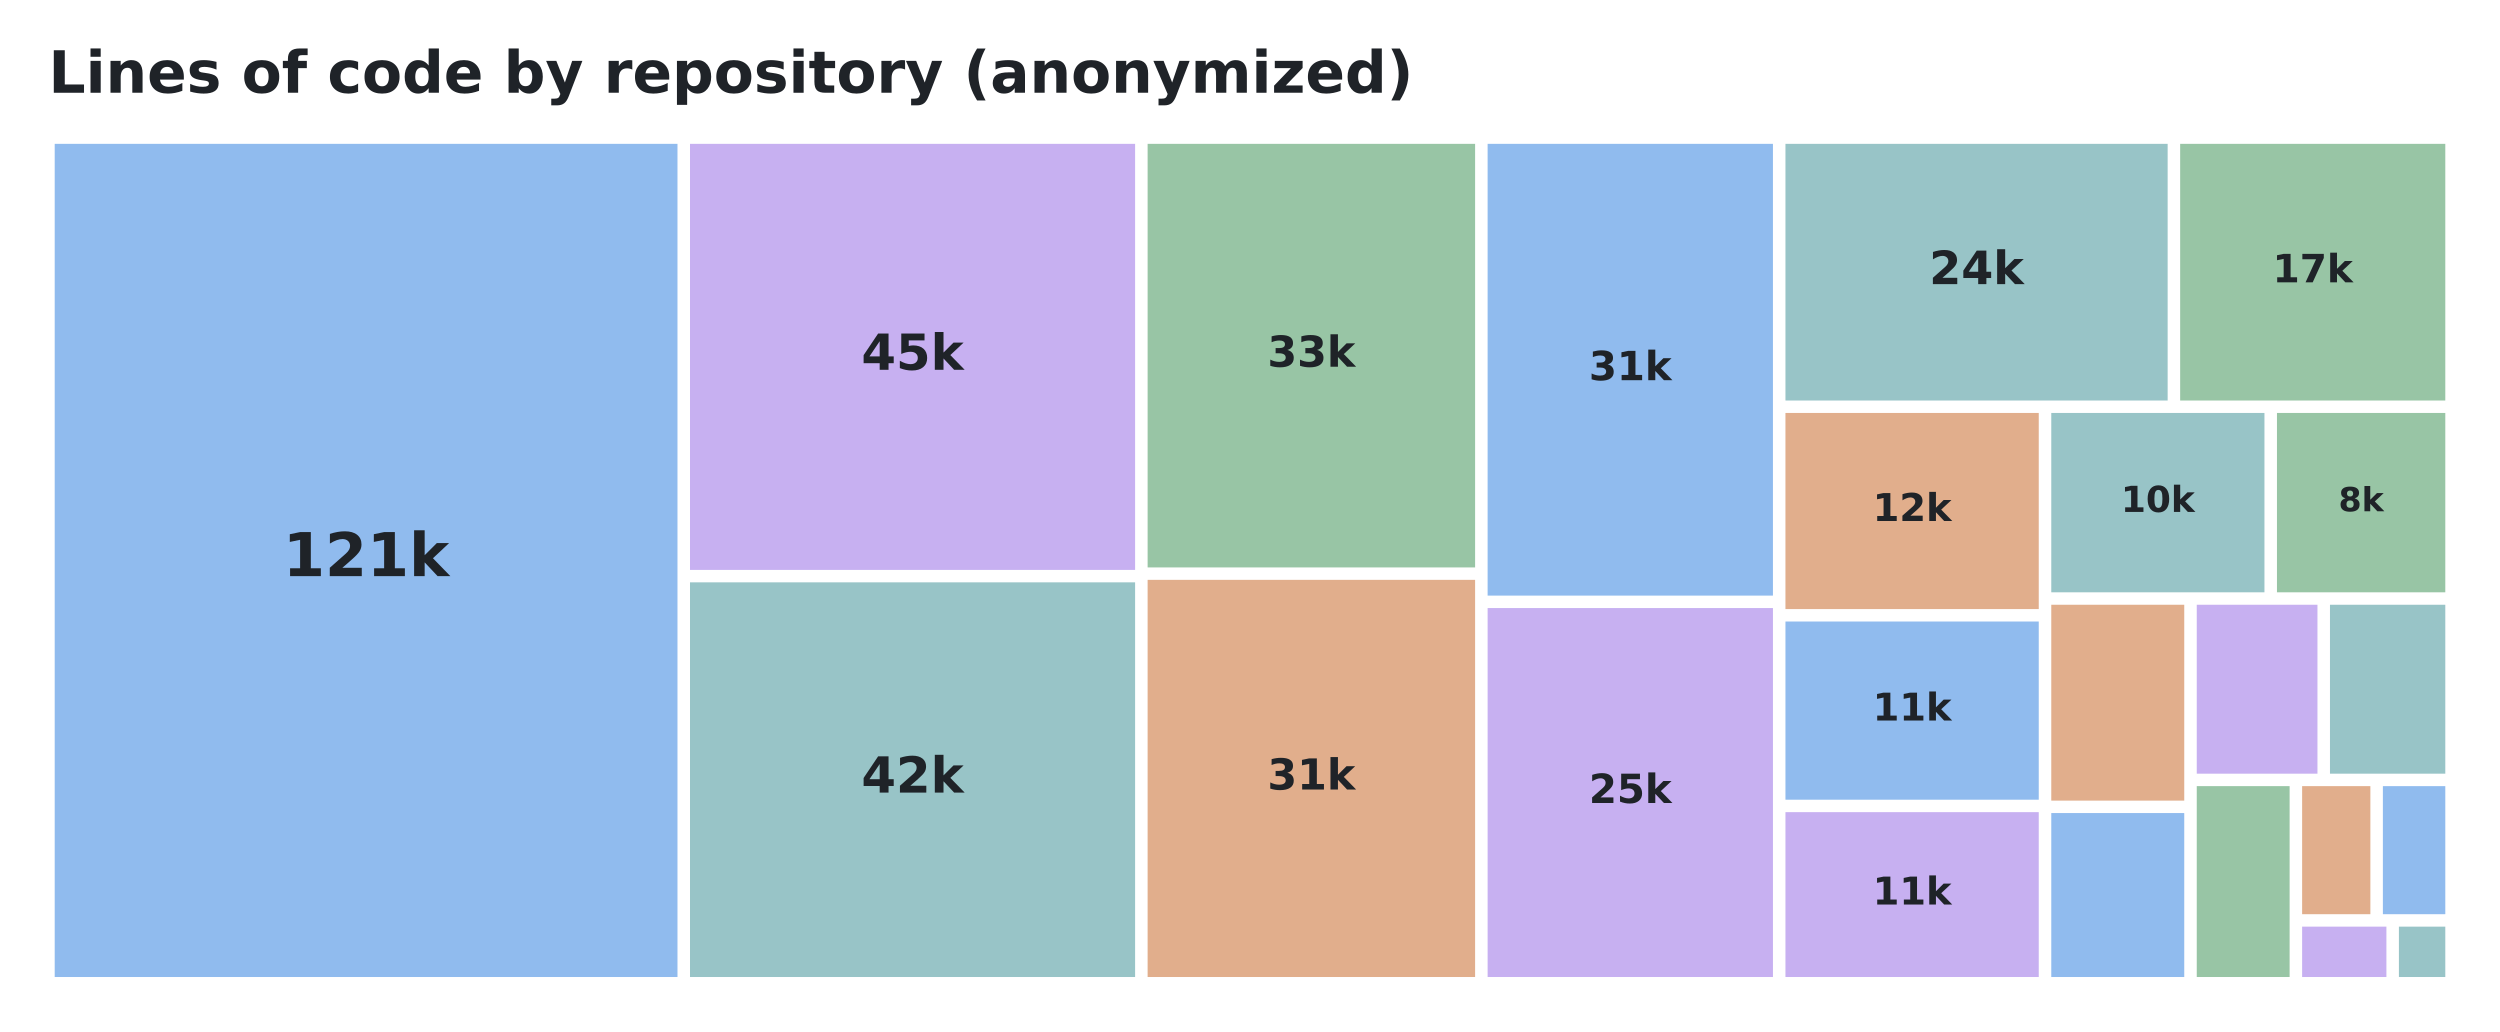
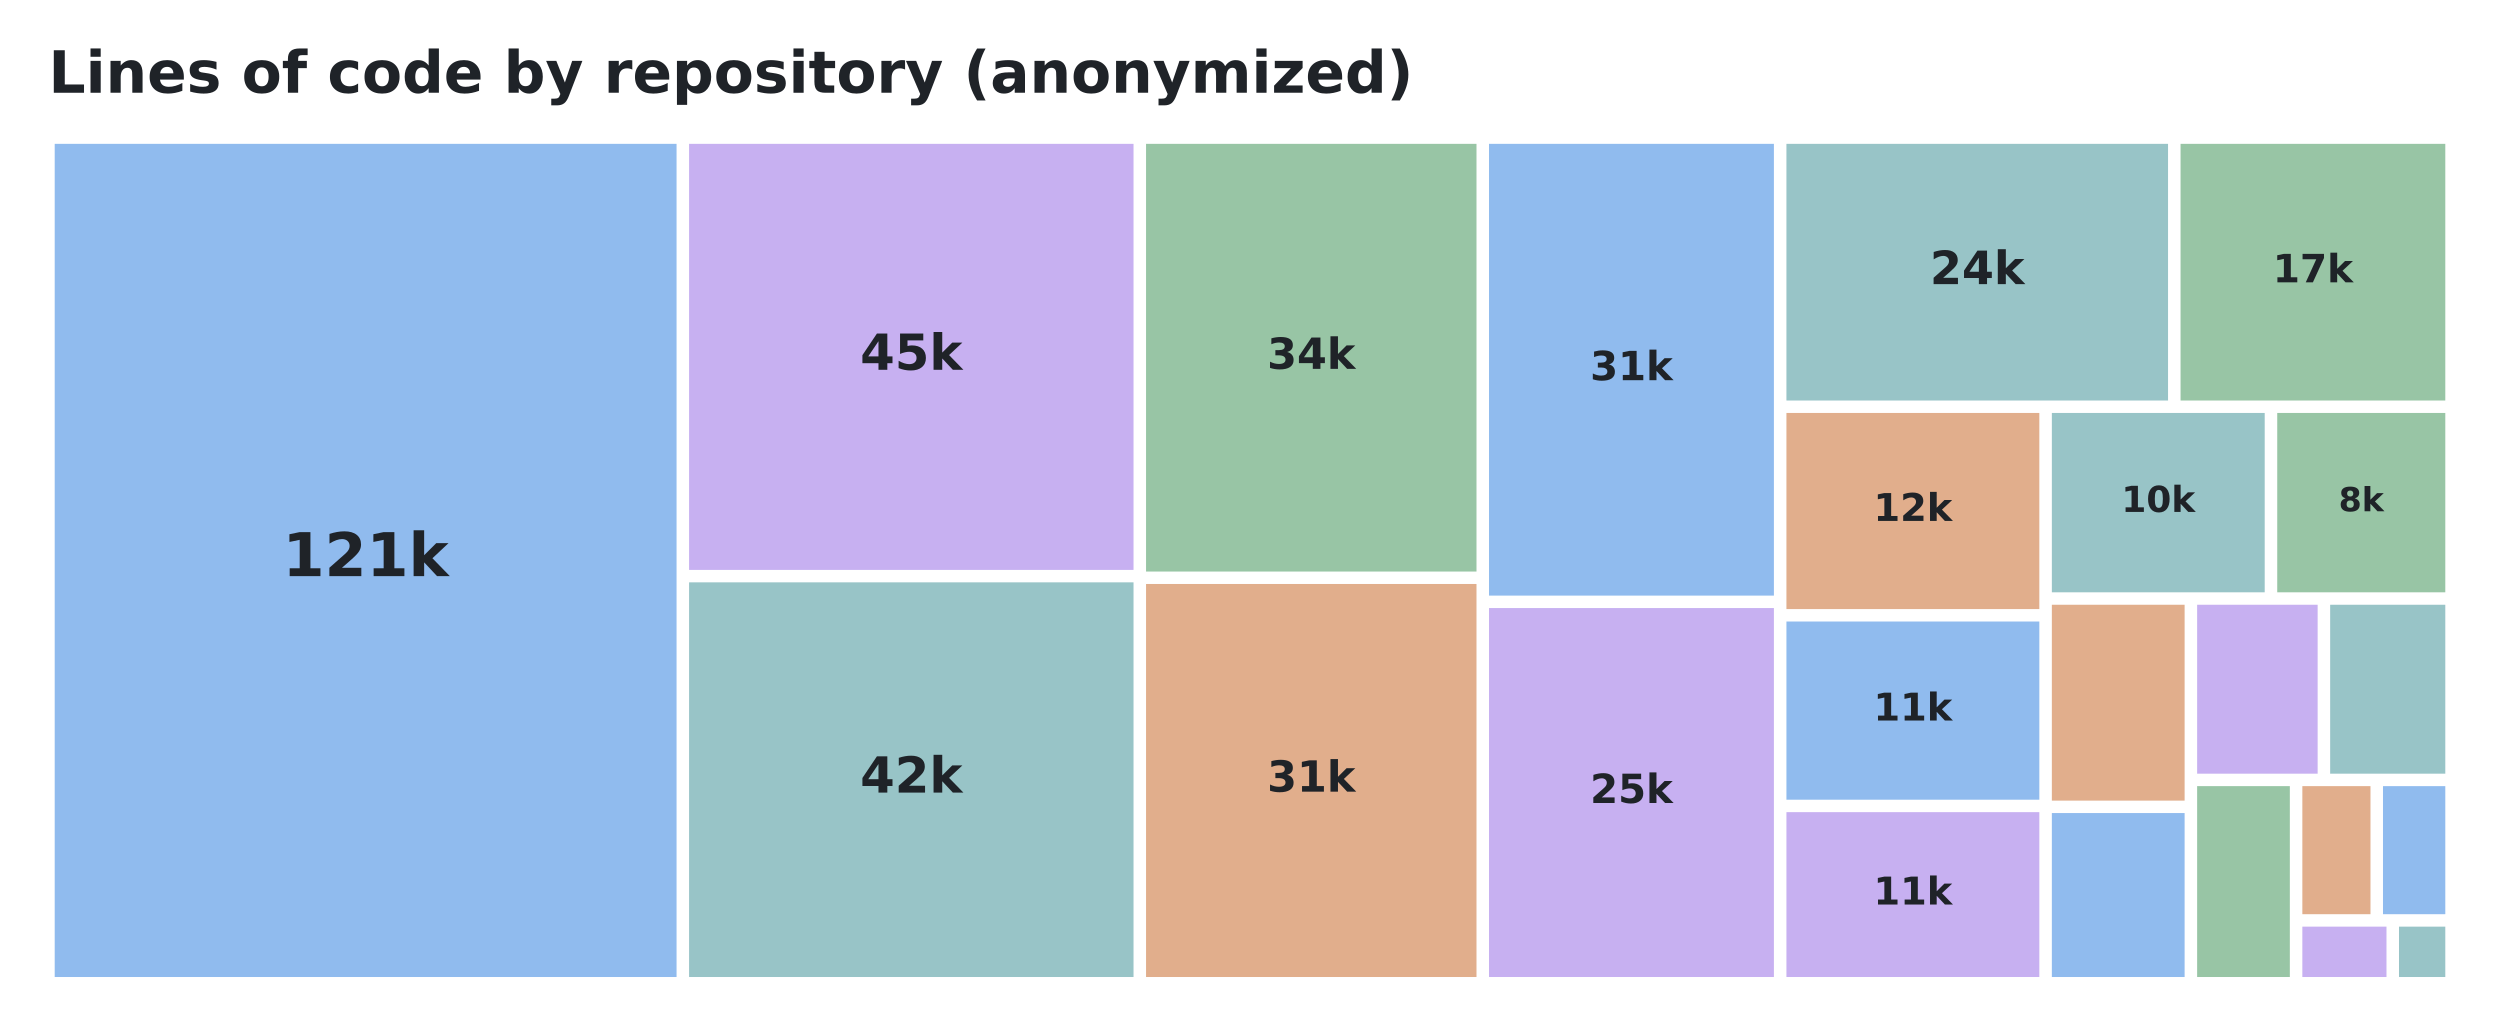
<svg xmlns="http://www.w3.org/2000/svg" xmlns:xlink="http://www.w3.org/1999/xlink" width="557.28pt" height="229.974pt" viewBox="0 0 557.28 229.974" version="1.1">
  <defs>
    <style type="text/css">*{stroke-linejoin: round; stroke-linecap: butt}</style>
  </defs>
  <g id="figure_1">
    <g id="patch_1">
      <path d="M 0 229.974  L 557.28 229.974  L 557.28 0  L 0 0  L 0 229.974  z " style="fill: none; opacity: 0" />
    </g>
    <g id="axes_1">
      <g id="patch_2">
-         <path d="M 12.195 32.064  L 151.019 32.064  L 151.019 217.788  L 12.195 217.788  z " clip-path="url(#p47da9f2ced)" style="fill: #0969da; opacity: 0.45" />
+         <path d="M 12.195 32.064  L 150.815 32.064  L 150.815 217.788  L 12.195 217.788  z " clip-path="url(#p11a376398c)" style="fill: #0969da; opacity: 0.45" />
      </g>
      <g id="patch_3">
-         <path d="M 153.809 32.064  L 253.028 32.064  L 253.028 127.039  L 153.809 127.039  z " clip-path="url(#p47da9f2ced)" style="fill: #8250df; opacity: 0.45" />
+         <path d="M 153.605 32.064  L 252.678 32.064  L 252.678 127.039  L 153.605 127.039  z " clip-path="url(#p11a376398c)" style="fill: #8250df; opacity: 0.45" />
      </g>
      <g id="patch_4">
-         <path d="M 153.809 129.811  L 253.028 129.811  L 253.028 217.788  L 153.809 217.788  z " clip-path="url(#p47da9f2ced)" style="fill: #1b7c83; opacity: 0.45" />
+         <path d="M 153.605 129.811  L 252.678 129.811  L 252.678 217.788  L 153.605 217.788  z " clip-path="url(#p11a376398c)" style="fill: #1b7c83; opacity: 0.45" />
      </g>
      <g id="patch_5">
-         <path d="M 255.818 32.064  L 328.818 32.064  L 328.818 126.485  L 255.818 126.485  z " clip-path="url(#p47da9f2ced)" style="fill: #1a7f37; opacity: 0.45" />
+         <path d="M 255.468 32.064  L 329.129 32.064  L 329.129 127.405  L 255.468 127.405  z " clip-path="url(#p11a376398c)" style="fill: #1a7f37; opacity: 0.45" />
      </g>
      <g id="patch_6">
-         <path d="M 255.818 129.257  L 328.818 129.257  L 328.818 217.788  L 255.818 217.788  z " clip-path="url(#p47da9f2ced)" style="fill: #bc4c00; opacity: 0.45" />
+         <path d="M 255.468 130.177  L 329.129 130.177  L 329.129 217.788  L 255.468 217.788  z " clip-path="url(#p11a376398c)" style="fill: #bc4c00; opacity: 0.45" />
      </g>
      <g id="patch_7">
-         <path d="M 331.608 32.064  L 395.21 32.064  L 395.21 132.768  L 331.608 132.768  z " clip-path="url(#p47da9f2ced)" style="fill: #0969da; opacity: 0.45" />
+         <path d="M 331.919 32.064  L 395.426 32.064  L 395.426 132.768  L 331.919 132.768  z " clip-path="url(#p11a376398c)" style="fill: #0969da; opacity: 0.45" />
      </g>
      <g id="patch_8">
-         <path d="M 331.608 135.54  L 395.21 135.54  L 395.21 217.788  L 331.608 217.788  z " clip-path="url(#p47da9f2ced)" style="fill: #8250df; opacity: 0.45" />
+         <path d="M 331.919 135.54  L 395.426 135.54  L 395.426 217.788  L 331.919 217.788  z " clip-path="url(#p11a376398c)" style="fill: #8250df; opacity: 0.45" />
      </g>
      <g id="patch_9">
-         <path d="M 398 32.064  L 483.195 32.064  L 483.195 89.281  L 398 89.281  z " clip-path="url(#p47da9f2ced)" style="fill: #1b7c83; opacity: 0.45" />
+         <path d="M 398.216 32.064  L 483.284 32.064  L 483.284 89.281  L 398.216 89.281  z " clip-path="url(#p11a376398c)" style="fill: #1b7c83; opacity: 0.45" />
      </g>
      <g id="patch_10">
-         <path d="M 485.985 32.064  L 545.085 32.064  L 545.085 89.281  L 485.985 89.281  z " clip-path="url(#p47da9f2ced)" style="fill: #1a7f37; opacity: 0.45" />
+         <path d="M 486.074 32.064  L 545.085 32.064  L 545.085 89.281  L 486.074 89.281  z " clip-path="url(#p11a376398c)" style="fill: #1a7f37; opacity: 0.45" />
      </g>
      <g id="patch_11">
-         <path d="M 398 92.053  L 454.463 92.053  L 454.463 135.771  L 398 135.771  z " clip-path="url(#p47da9f2ced)" style="fill: #bc4c00; opacity: 0.45" />
+         <path d="M 398.216 92.053  L 454.593 92.053  L 454.593 135.771  L 398.216 135.771  z " clip-path="url(#p11a376398c)" style="fill: #bc4c00; opacity: 0.45" />
      </g>
      <g id="patch_12">
-         <path d="M 398 138.543  L 454.463 138.543  L 454.463 178.265  L 398 178.265  z " clip-path="url(#p47da9f2ced)" style="fill: #0969da; opacity: 0.45" />
+         <path d="M 398.216 138.543  L 454.593 138.543  L 454.593 178.265  L 398.216 178.265  z " clip-path="url(#p11a376398c)" style="fill: #0969da; opacity: 0.45" />
      </g>
      <g id="patch_13">
-         <path d="M 398 181.037  L 454.463 181.037  L 454.463 217.788  L 398 217.788  z " clip-path="url(#p47da9f2ced)" style="fill: #8250df; opacity: 0.45" />
+         <path d="M 398.216 181.037  L 454.593 181.037  L 454.593 217.788  L 398.216 217.788  z " clip-path="url(#p11a376398c)" style="fill: #8250df; opacity: 0.45" />
      </g>
      <g id="patch_14">
-         <path d="M 457.253 92.053  L 504.773 92.053  L 504.773 132.034  L 457.253 132.034  z " clip-path="url(#p47da9f2ced)" style="fill: #1b7c83; opacity: 0.45" />
+         <path d="M 457.383 92.053  L 504.831 92.053  L 504.831 132.034  L 457.383 132.034  z " clip-path="url(#p11a376398c)" style="fill: #1b7c83; opacity: 0.45" />
      </g>
      <g id="patch_15">
-         <path d="M 507.563 92.053  L 545.085 92.053  L 545.085 132.034  L 507.563 132.034  z " clip-path="url(#p47da9f2ced)" style="fill: #1a7f37; opacity: 0.45" />
+         <path d="M 507.621 92.053  L 545.085 92.053  L 545.085 132.034  L 507.621 132.034  z " clip-path="url(#p11a376398c)" style="fill: #1a7f37; opacity: 0.45" />
      </g>
      <g id="patch_16">
-         <path d="M 457.253 134.806  L 486.893 134.806  L 486.893 178.466  L 457.253 178.466  z " clip-path="url(#p47da9f2ced)" style="fill: #bc4c00; opacity: 0.45" />
+         <path d="M 457.383 134.806  L 486.977 134.806  L 486.977 178.466  L 457.383 178.466  z " clip-path="url(#p11a376398c)" style="fill: #bc4c00; opacity: 0.45" />
      </g>
      <g id="patch_17">
-         <path d="M 457.253 181.238  L 486.893 181.238  L 486.893 217.788  L 457.253 217.788  z " clip-path="url(#p47da9f2ced)" style="fill: #0969da; opacity: 0.45" />
+         <path d="M 457.383 181.238  L 486.977 181.238  L 486.977 217.788  L 457.383 217.788  z " clip-path="url(#p11a376398c)" style="fill: #0969da; opacity: 0.45" />
      </g>
      <g id="patch_18">
-         <path d="M 489.683 134.806  L 516.589 134.806  L 516.589 172.464  L 489.683 172.464  z " clip-path="url(#p47da9f2ced)" style="fill: #8250df; opacity: 0.45" />
+         <path d="M 489.767 134.806  L 516.63 134.806  L 516.63 172.464  L 489.767 172.464  z " clip-path="url(#p11a376398c)" style="fill: #8250df; opacity: 0.45" />
      </g>
      <g id="patch_19">
-         <path d="M 519.379 134.806  L 545.085 134.806  L 545.085 172.464  L 519.379 172.464  z " clip-path="url(#p47da9f2ced)" style="fill: #1b7c83; opacity: 0.45" />
+         <path d="M 519.42 134.806  L 545.085 134.806  L 545.085 172.464  L 519.42 172.464  z " clip-path="url(#p11a376398c)" style="fill: #1b7c83; opacity: 0.45" />
      </g>
      <g id="patch_20">
-         <path d="M 489.683 175.236  L 510.382 175.236  L 510.382 217.788  L 489.683 217.788  z " clip-path="url(#p47da9f2ced)" style="fill: #1a7f37; opacity: 0.45" />
+         <path d="M 489.767 175.236  L 510.432 175.236  L 510.432 217.788  L 489.767 217.788  z " clip-path="url(#p11a376398c)" style="fill: #1a7f37; opacity: 0.45" />
      </g>
      <g id="patch_21">
-         <path d="M 513.172 175.236  L 528.384 175.236  L 528.384 203.786  L 513.172 203.786  z " clip-path="url(#p47da9f2ced)" style="fill: #bc4c00; opacity: 0.45" />
+         <path d="M 513.222 175.236  L 528.408 175.236  L 528.408 203.786  L 513.222 203.786  z " clip-path="url(#p11a376398c)" style="fill: #bc4c00; opacity: 0.45" />
      </g>
      <g id="patch_22">
-         <path d="M 531.174 175.236  L 545.085 175.236  L 545.085 203.786  L 531.174 203.786  z " clip-path="url(#p47da9f2ced)" style="fill: #0969da; opacity: 0.45" />
+         <path d="M 531.198 175.236  L 545.085 175.236  L 545.085 203.786  L 531.198 203.786  z " clip-path="url(#p11a376398c)" style="fill: #0969da; opacity: 0.45" />
      </g>
      <g id="patch_23">
-         <path d="M 513.172 206.558  L 531.957 206.558  L 531.957 217.788  L 513.172 217.788  z " clip-path="url(#p47da9f2ced)" style="fill: #8250df; opacity: 0.45" />
+         <path d="M 513.222 206.558  L 531.976 206.558  L 531.976 217.788  L 513.222 217.788  z " clip-path="url(#p11a376398c)" style="fill: #8250df; opacity: 0.45" />
      </g>
      <g id="patch_24">
-         <path d="M 534.747 206.558  L 545.085 206.558  L 545.085 217.788  L 534.747 217.788  z " clip-path="url(#p47da9f2ced)" style="fill: #1b7c83; opacity: 0.45" />
+         <path d="M 534.766 206.558  L 545.085 206.558  L 545.085 217.788  L 534.766 217.788  z " clip-path="url(#p11a376398c)" style="fill: #1b7c83; opacity: 0.45" />
      </g>
      <g id="text_1">
-         <g style="fill: #1f2328" transform="translate(63.08416 128.4228) scale(0.134596 -0.134596)">
+         <g style="fill: #1f2328" transform="translate(62.99915 128.4197) scale(0.134474 -0.134474)">
          <defs>
            <path id="DejaVuSans-Bold-14" d="M 750 831  L 1813 831  L 1813 3847  L 722 3622  L 722 4441  L 1806 4666  L 2950 4666  L 2950 831  L 4013 831  L 4013 0  L 750 0  L 750 831  z " transform="scale(0.015625)" />
            <path id="DejaVuSans-Bold-15" d="M 1844 884  L 3897 884  L 3897 0  L 506 0  L 506 884  L 2209 2388  Q 2438 2594 2547 2791  Q 2656 2988 2656 3200  Q 2656 3528 2436 3728  Q 2216 3928 1850 3928  Q 1569 3928 1234 3808  Q 900 3688 519 3450  L 519 4475  Q 925 4609 1322 4679  Q 1719 4750 2100 4750  Q 2938 4750 3402 4381  Q 3866 4013 3866 3353  Q 3866 2972 3669 2642  Q 3472 2313 2841 1759  L 1844 884  z " transform="scale(0.015625)" />
            <path id="DejaVuSans-Bold-4e" d="M 538 4863  L 1656 4863  L 1656 2216  L 2944 3500  L 4244 3500  L 2534 1894  L 4378 0  L 3022 0  L 1656 1459  L 1656 0  L 538 0  L 538 4863  z " transform="scale(0.015625)" />
          </defs>
          <use xlink:href="#DejaVuSans-Bold-14" />
          <use xlink:href="#DejaVuSans-Bold-15" transform="translate(69.57812 0)" />
          <use xlink:href="#DejaVuSans-Bold-14" transform="translate(139.1562 0)" />
          <use xlink:href="#DejaVuSans-Bold-4e" transform="translate(208.7344 0)" />
        </g>
      </g>
      <g id="text_2">
-         <g style="fill: #1f2328" transform="translate(192.0108 82.43353) scale(0.110937 -0.110937)">
+         <g style="fill: #1f2328" transform="translate(191.7431 82.43125) scale(0.11085 -0.11085)">
          <defs>
            <path id="DejaVuSans-Bold-17" d="M 2356 3675  L 1038 1722  L 2356 1722  L 2356 3675  z M 2156 4666  L 3494 4666  L 3494 1722  L 4159 1722  L 4159 850  L 3494 850  L 3494 0  L 2356 0  L 2356 850  L 288 850  L 288 1881  L 2156 4666  z " transform="scale(0.015625)" />
            <path id="DejaVuSans-Bold-18" d="M 678 4666  L 3669 4666  L 3669 3781  L 1638 3781  L 1638 3059  Q 1775 3097 1914 3117  Q 2053 3138 2203 3138  Q 3056 3138 3531 2711  Q 4006 2284 4006 1522  Q 4006 766 3489 337  Q 2972 -91 2053 -91  Q 1656 -91 1267 -14  Q 878 63 494 219  L 494 1166  Q 875 947 1217 837  Q 1559 728 1863 728  Q 2300 728 2551 942  Q 2803 1156 2803 1522  Q 2803 1891 2551 2103  Q 2300 2316 1863 2316  Q 1603 2316 1309 2248  Q 1016 2181 678 2041  L 678 4666  z " transform="scale(0.015625)" />
          </defs>
          <use xlink:href="#DejaVuSans-Bold-17" />
          <use xlink:href="#DejaVuSans-Bold-18" transform="translate(69.57812 0)" />
          <use xlink:href="#DejaVuSans-Bold-4e" transform="translate(139.1562 0)" />
        </g>
      </g>
      <g id="text_3">
-         <g style="fill: #1f2328" transform="translate(192.0108 176.6815) scale(0.110937 -0.110937)">
+         <g style="fill: #1f2328" transform="translate(191.7431 176.6793) scale(0.11085 -0.11085)">
          <use xlink:href="#DejaVuSans-Bold-17" />
          <use xlink:href="#DejaVuSans-Bold-15" transform="translate(69.57812 0)" />
          <use xlink:href="#DejaVuSans-Bold-4e" transform="translate(139.1562 0)" />
        </g>
      </g>
      <g id="text_4">
-         <g style="fill: #1f2328" transform="translate(282.5211 81.75002) scale(0.095275 -0.095275)">
+         <g style="fill: #1f2328" transform="translate(282.4608 82.21986) scale(0.09567 -0.09567)">
          <defs>
            <path id="DejaVuSans-Bold-16" d="M 2981 2516  Q 3453 2394 3698 2092  Q 3944 1791 3944 1325  Q 3944 631 3412 270  Q 2881 -91 1863 -91  Q 1503 -91 1142 -33  Q 781 25 428 141  L 428 1069  Q 766 900 1098 814  Q 1431 728 1753 728  Q 2231 728 2486 893  Q 2741 1059 2741 1369  Q 2741 1688 2480 1852  Q 2219 2016 1709 2016  L 1228 2016  L 1228 2791  L 1734 2791  Q 2188 2791 2409 2933  Q 2631 3075 2631 3366  Q 2631 3634 2415 3781  Q 2200 3928 1806 3928  Q 1516 3928 1219 3862  Q 922 3797 628 3669  L 628 4550  Q 984 4650 1334 4700  Q 1684 4750 2022 4750  Q 2931 4750 3382 4451  Q 3834 4153 3834 3553  Q 3834 3144 3618 2883  Q 3403 2622 2981 2516  z " transform="scale(0.015625)" />
          </defs>
          <use xlink:href="#DejaVuSans-Bold-16" />
-           <use xlink:href="#DejaVuSans-Bold-16" transform="translate(69.57812 0)" />
+           <use xlink:href="#DejaVuSans-Bold-17" transform="translate(69.57812 0)" />
          <use xlink:href="#DejaVuSans-Bold-4e" transform="translate(139.1562 0)" />
        </g>
      </g>
      <g id="text_5">
-         <g style="fill: #1f2328" transform="translate(282.5211 175.998) scale(0.095275 -0.095275)">
+         <g style="fill: #1f2328" transform="translate(282.4608 176.4679) scale(0.09567 -0.09567)">
          <use xlink:href="#DejaVuSans-Bold-16" />
          <use xlink:href="#DejaVuSans-Bold-14" transform="translate(69.57812 0)" />
          <use xlink:href="#DejaVuSans-Bold-4e" transform="translate(139.1562 0)" />
        </g>
      </g>
      <g id="text_6">
-         <g style="fill: #1f2328" transform="translate(354.1896 84.74564) scale(0.089661 -0.089661)">
+         <g style="fill: #1f2328" transform="translate(354.4585 84.74416) scale(0.089604 -0.089604)">
          <use xlink:href="#DejaVuSans-Bold-16" />
          <use xlink:href="#DejaVuSans-Bold-14" transform="translate(69.57812 0)" />
          <use xlink:href="#DejaVuSans-Bold-4e" transform="translate(139.1562 0)" />
        </g>
      </g>
      <g id="text_7">
-         <g style="fill: #1f2328" transform="translate(354.1896 178.9936) scale(0.089661 -0.089661)">
+         <g style="fill: #1f2328" transform="translate(354.4585 178.9922) scale(0.089604 -0.089604)">
          <use xlink:href="#DejaVuSans-Bold-15" />
          <use xlink:href="#DejaVuSans-Bold-18" transform="translate(69.57812 0)" />
          <use xlink:href="#DejaVuSans-Bold-4e" transform="translate(139.1562 0)" />
        </g>
      </g>
      <g id="text_8">
-         <g style="fill: #1f2328" transform="translate(430.0515 63.33696) scale(0.102559 -0.102559)">
+         <g style="fill: #1f2328" transform="translate(430.2114 63.335) scale(0.102484 -0.102484)">
          <use xlink:href="#DejaVuSans-Bold-15" />
          <use xlink:href="#DejaVuSans-Bold-17" transform="translate(69.57812 0)" />
          <use xlink:href="#DejaVuSans-Bold-4e" transform="translate(139.1562 0)" />
        </g>
      </g>
      <g id="text_9">
-         <g style="fill: #1f2328" transform="translate(506.5917 62.93198) scale(0.086972 -0.086972)">
+         <g style="fill: #1f2328" transform="translate(506.6416 62.9306) scale(0.086918 -0.086918)">
          <defs>
            <path id="DejaVuSans-Bold-1a" d="M 428 4666  L 3944 4666  L 3944 3988  L 2125 0  L 953 0  L 2675 3781  L 428 3781  L 428 4666  z " transform="scale(0.015625)" />
          </defs>
          <use xlink:href="#DejaVuSans-Bold-14" />
          <use xlink:href="#DejaVuSans-Bold-1a" transform="translate(69.57812 0)" />
          <use xlink:href="#DejaVuSans-Bold-4e" transform="translate(139.1562 0)" />
        </g>
      </g>
      <g id="text_10">
-         <g style="fill: #1f2328" transform="translate(417.4505 116.1305) scale(0.085396 -0.085396)">
+         <g style="fill: #1f2328" transform="translate(417.6285 116.1291) scale(0.085345 -0.085345)">
          <use xlink:href="#DejaVuSans-Bold-14" />
          <use xlink:href="#DejaVuSans-Bold-15" transform="translate(69.57812 0)" />
          <use xlink:href="#DejaVuSans-Bold-4e" transform="translate(139.1562 0)" />
        </g>
      </g>
      <g id="text_11">
-         <g style="fill: #1f2328" transform="translate(417.4505 160.6226) scale(0.085396 -0.085396)">
+         <g style="fill: #1f2328" transform="translate(417.6285 160.6213) scale(0.085345 -0.085345)">
          <use xlink:href="#DejaVuSans-Bold-14" />
          <use xlink:href="#DejaVuSans-Bold-14" transform="translate(69.57812 0)" />
          <use xlink:href="#DejaVuSans-Bold-4e" transform="translate(139.1562 0)" />
        </g>
      </g>
      <g id="text_12">
-         <g style="fill: #1f2328" transform="translate(417.4505 201.6312) scale(0.085396 -0.085396)">
+         <g style="fill: #1f2328" transform="translate(417.6285 201.6299) scale(0.085345 -0.085345)">
          <use xlink:href="#DejaVuSans-Bold-14" />
          <use xlink:href="#DejaVuSans-Bold-14" transform="translate(69.57812 0)" />
          <use xlink:href="#DejaVuSans-Bold-4e" transform="translate(139.1562 0)" />
        </g>
      </g>
      <g id="text_13">
-         <g style="fill: #1f2328" transform="translate(472.7811 114.1234) scale(0.080054 -0.080054)">
+         <g style="fill: #1f2328" transform="translate(472.8796 114.1223) scale(0.080011 -0.080011)">
          <defs>
            <path id="DejaVuSans-Bold-13" d="M 2944 2338  Q 2944 3213 2780 3570  Q 2616 3928 2228 3928  Q 1841 3928 1675 3570  Q 1509 3213 1509 2338  Q 1509 1453 1675 1090  Q 1841 728 2228 728  Q 2613 728 2778 1090  Q 2944 1453 2944 2338  z M 4147 2328  Q 4147 1169 3647 539  Q 3147 -91 2228 -91  Q 1306 -91 806 539  Q 306 1169 306 2328  Q 306 3491 806 4120  Q 1306 4750 2228 4750  Q 3147 4750 3647 4120  Q 4147 3491 4147 2328  z " transform="scale(0.015625)" />
          </defs>
          <use xlink:href="#DejaVuSans-Bold-14" />
          <use xlink:href="#DejaVuSans-Bold-13" transform="translate(69.57812 0)" />
          <use xlink:href="#DejaVuSans-Bold-4e" transform="translate(139.1562 0)" />
        </g>
      </g>
      <g id="text_14">
-         <g style="fill: #1f2328" transform="translate(521.2835 113.9682) scale(0.074081 -0.074081)">
+         <g style="fill: #1f2328" transform="translate(521.3148 113.9673) scale(0.074047 -0.074047)">
          <defs>
            <path id="DejaVuSans-Bold-1b" d="M 2228 2088  Q 1891 2088 1709 1903  Q 1528 1719 1528 1375  Q 1528 1031 1709 848  Q 1891 666 2228 666  Q 2563 666 2741 848  Q 2919 1031 2919 1375  Q 2919 1722 2741 1905  Q 2563 2088 2228 2088  z M 1350 2484  Q 925 2613 709 2878  Q 494 3144 494 3541  Q 494 4131 934 4440  Q 1375 4750 2228 4750  Q 3075 4750 3515 4442  Q 3956 4134 3956 3541  Q 3956 3144 3739 2878  Q 3522 2613 3097 2484  Q 3572 2353 3814 2058  Q 4056 1763 4056 1313  Q 4056 619 3595 264  Q 3134 -91 2228 -91  Q 1319 -91 855 264  Q 391 619 391 1313  Q 391 1763 633 2058  Q 875 2353 1350 2484  z M 1631 3419  Q 1631 3141 1786 2991  Q 1941 2841 2228 2841  Q 2509 2841 2662 2991  Q 2816 3141 2816 3419  Q 2816 3697 2662 3845  Q 2509 3994 2228 3994  Q 1941 3994 1786 3844  Q 1631 3694 1631 3419  z " transform="scale(0.015625)" />
          </defs>
          <use xlink:href="#DejaVuSans-Bold-1b" />
          <use xlink:href="#DejaVuSans-Bold-4e" transform="translate(69.57812 0)" />
        </g>
      </g>
      <g id="text_15">
        <g style="fill: #1f2328" transform="translate(10.8 20.67797) scale(0.13 -0.13)">
          <defs>
            <path id="DejaVuSans-Bold-2f" d="M 588 4666  L 1791 4666  L 1791 909  L 3903 909  L 3903 0  L 588 0  L 588 4666  z " transform="scale(0.015625)" />
            <path id="DejaVuSans-Bold-4c" d="M 538 3500  L 1656 3500  L 1656 0  L 538 0  L 538 3500  z M 538 4863  L 1656 4863  L 1656 3950  L 538 3950  L 538 4863  z " transform="scale(0.015625)" />
            <path id="DejaVuSans-Bold-51" d="M 4056 2131  L 4056 0  L 2931 0  L 2931 347  L 2931 1631  Q 2931 2084 2911 2256  Q 2891 2428 2841 2509  Q 2775 2619 2662 2680  Q 2550 2741 2406 2741  Q 2056 2741 1856 2470  Q 1656 2200 1656 1722  L 1656 0  L 538 0  L 538 3500  L 1656 3500  L 1656 2988  Q 1909 3294 2193 3439  Q 2478 3584 2822 3584  Q 3428 3584 3742 3212  Q 4056 2841 4056 2131  z " transform="scale(0.015625)" />
            <path id="DejaVuSans-Bold-48" d="M 4031 1759  L 4031 1441  L 1416 1441  Q 1456 1047 1700 850  Q 1944 653 2381 653  Q 2734 653 3104 758  Q 3475 863 3866 1075  L 3866 213  Q 3469 63 3072 -14  Q 2675 -91 2278 -91  Q 1328 -91 801 392  Q 275 875 275 1747  Q 275 2603 792 3093  Q 1309 3584 2216 3584  Q 3041 3584 3536 3087  Q 4031 2591 4031 1759  z M 2881 2131  Q 2881 2450 2695 2645  Q 2509 2841 2209 2841  Q 1884 2841 1681 2658  Q 1478 2475 1428 2131  L 2881 2131  z " transform="scale(0.015625)" />
            <path id="DejaVuSans-Bold-56" d="M 3272 3391  L 3272 2541  Q 2913 2691 2578 2766  Q 2244 2841 1947 2841  Q 1628 2841 1473 2761  Q 1319 2681 1319 2516  Q 1319 2381 1436 2309  Q 1553 2238 1856 2203  L 2053 2175  Q 2913 2066 3209 1816  Q 3506 1566 3506 1031  Q 3506 472 3093 190  Q 2681 -91 1863 -91  Q 1516 -91 1145 -36  Q 775 19 384 128  L 384 978  Q 719 816 1070 734  Q 1422 653 1784 653  Q 2113 653 2278 743  Q 2444 834 2444 1013  Q 2444 1163 2330 1236  Q 2216 1309 1875 1350  L 1678 1375  Q 931 1469 631 1722  Q 331 1975 331 2491  Q 331 3047 712 3315  Q 1094 3584 1881 3584  Q 2191 3584 2531 3537  Q 2872 3491 3272 3391  z " transform="scale(0.015625)" />
            <path id="DejaVuSans-Bold-3" transform="scale(0.015625)" />
            <path id="DejaVuSans-Bold-52" d="M 2203 2784  Q 1831 2784 1636 2517  Q 1441 2250 1441 1747  Q 1441 1244 1636 976  Q 1831 709 2203 709  Q 2569 709 2762 976  Q 2956 1244 2956 1747  Q 2956 2250 2762 2517  Q 2569 2784 2203 2784  z M 2203 3584  Q 3106 3584 3614 3096  Q 4122 2609 4122 1747  Q 4122 884 3614 396  Q 3106 -91 2203 -91  Q 1297 -91 786 396  Q 275 884 275 1747  Q 275 2609 786 3096  Q 1297 3584 2203 3584  z " transform="scale(0.015625)" />
            <path id="DejaVuSans-Bold-49" d="M 2841 4863  L 2841 4128  L 2222 4128  Q 1984 4128 1890 4042  Q 1797 3956 1797 3744  L 1797 3500  L 2753 3500  L 2753 2700  L 1797 2700  L 1797 0  L 678 0  L 678 2700  L 122 2700  L 122 3500  L 678 3500  L 678 3744  Q 678 4316 997 4589  Q 1316 4863 1984 4863  L 2841 4863  z " transform="scale(0.015625)" />
            <path id="DejaVuSans-Bold-46" d="M 3366 3391  L 3366 2478  Q 3138 2634 2908 2709  Q 2678 2784 2431 2784  Q 1963 2784 1702 2511  Q 1441 2238 1441 1747  Q 1441 1256 1702 982  Q 1963 709 2431 709  Q 2694 709 2930 787  Q 3166 866 3366 1019  L 3366 103  Q 3103 6 2833 -42  Q 2563 -91 2291 -91  Q 1344 -91 809 395  Q 275 881 275 1747  Q 275 2613 809 3098  Q 1344 3584 2291 3584  Q 2566 3584 2833 3536  Q 3100 3488 3366 3391  z " transform="scale(0.015625)" />
            <path id="DejaVuSans-Bold-47" d="M 2919 2988  L 2919 4863  L 4044 4863  L 4044 0  L 2919 0  L 2919 506  Q 2688 197 2409 53  Q 2131 -91 1766 -91  Q 1119 -91 703 423  Q 288 938 288 1747  Q 288 2556 703 3070  Q 1119 3584 1766 3584  Q 2128 3584 2408 3439  Q 2688 3294 2919 2988  z M 2181 722  Q 2541 722 2730 984  Q 2919 1247 2919 1747  Q 2919 2247 2730 2509  Q 2541 2772 2181 2772  Q 1825 2772 1636 2509  Q 1447 2247 1447 1747  Q 1447 1247 1636 984  Q 1825 722 2181 722  z " transform="scale(0.015625)" />
            <path id="DejaVuSans-Bold-45" d="M 2400 722  Q 2759 722 2948 984  Q 3138 1247 3138 1747  Q 3138 2247 2948 2509  Q 2759 2772 2400 2772  Q 2041 2772 1848 2508  Q 1656 2244 1656 1747  Q 1656 1250 1848 986  Q 2041 722 2400 722  z M 1656 2988  Q 1888 3294 2169 3439  Q 2450 3584 2816 3584  Q 3463 3584 3878 3070  Q 4294 2556 4294 1747  Q 4294 938 3878 423  Q 3463 -91 2816 -91  Q 2450 -91 2169 54  Q 1888 200 1656 506  L 1656 0  L 538 0  L 538 4863  L 1656 4863  L 1656 2988  z " transform="scale(0.015625)" />
            <path id="DejaVuSans-Bold-5c" d="M 78 3500  L 1197 3500  L 2138 1125  L 2938 3500  L 4056 3500  L 2584 -331  Q 2363 -916 2067 -1148  Q 1772 -1381 1288 -1381  L 641 -1381  L 641 -647  L 991 -647  Q 1275 -647 1404 -556  Q 1534 -466 1606 -231  L 1638 -134  L 78 3500  z " transform="scale(0.015625)" />
            <path id="DejaVuSans-Bold-55" d="M 3138 2547  Q 2991 2616 2845 2648  Q 2700 2681 2553 2681  Q 2122 2681 1889 2404  Q 1656 2128 1656 1613  L 1656 0  L 538 0  L 538 3500  L 1656 3500  L 1656 2925  Q 1872 3269 2151 3426  Q 2431 3584 2822 3584  Q 2878 3584 2943 3579  Q 3009 3575 3134 3559  L 3138 2547  z " transform="scale(0.015625)" />
            <path id="DejaVuSans-Bold-53" d="M 1656 506  L 1656 -1331  L 538 -1331  L 538 3500  L 1656 3500  L 1656 2988  Q 1888 3294 2169 3439  Q 2450 3584 2816 3584  Q 3463 3584 3878 3070  Q 4294 2556 4294 1747  Q 4294 938 3878 423  Q 3463 -91 2816 -91  Q 2450 -91 2169 54  Q 1888 200 1656 506  z M 2400 2772  Q 2041 2772 1848 2508  Q 1656 2244 1656 1747  Q 1656 1250 1848 986  Q 2041 722 2400 722  Q 2759 722 2948 984  Q 3138 1247 3138 1747  Q 3138 2247 2948 2509  Q 2759 2772 2400 2772  z " transform="scale(0.015625)" />
            <path id="DejaVuSans-Bold-57" d="M 1759 4494  L 1759 3500  L 2913 3500  L 2913 2700  L 1759 2700  L 1759 1216  Q 1759 972 1856 886  Q 1953 800 2241 800  L 2816 800  L 2816 0  L 1856 0  Q 1194 0 917 276  Q 641 553 641 1216  L 641 2700  L 84 2700  L 84 3500  L 641 3500  L 641 4494  L 1759 4494  z " transform="scale(0.015625)" />
            <path id="DejaVuSans-Bold-b" d="M 2413 -844  L 1484 -844  Q 1006 -72 778 623  Q 550 1319 550 2003  Q 550 2688 779 3389  Q 1009 4091 1484 4856  L 2413 4856  Q 2013 4116 1813 3408  Q 1613 2700 1613 2009  Q 1613 1319 1811 609  Q 2009 -100 2413 -844  z " transform="scale(0.015625)" />
            <path id="DejaVuSans-Bold-44" d="M 2106 1575  Q 1756 1575 1579 1456  Q 1403 1338 1403 1106  Q 1403 894 1545 773  Q 1688 653 1941 653  Q 2256 653 2472 879  Q 2688 1106 2688 1447  L 2688 1575  L 2106 1575  z M 3816 1997  L 3816 0  L 2688 0  L 2688 519  Q 2463 200 2181 54  Q 1900 -91 1497 -91  Q 953 -91 614 226  Q 275 544 275 1050  Q 275 1666 698 1953  Q 1122 2241 2028 2241  L 2688 2241  L 2688 2328  Q 2688 2594 2478 2717  Q 2269 2841 1825 2841  Q 1466 2841 1156 2769  Q 847 2697 581 2553  L 581 3406  Q 941 3494 1303 3539  Q 1666 3584 2028 3584  Q 2975 3584 3395 3211  Q 3816 2838 3816 1997  z " transform="scale(0.015625)" />
            <path id="DejaVuSans-Bold-50" d="M 3781 2919  Q 3994 3244 4286 3414  Q 4578 3584 4928 3584  Q 5531 3584 5847 3212  Q 6163 2841 6163 2131  L 6163 0  L 5038 0  L 5038 1825  Q 5041 1866 5042 1909  Q 5044 1953 5044 2034  Q 5044 2406 4934 2573  Q 4825 2741 4581 2741  Q 4263 2741 4089 2478  Q 3916 2216 3909 1719  L 3909 0  L 2784 0  L 2784 1825  Q 2784 2406 2684 2573  Q 2584 2741 2328 2741  Q 2006 2741 1831 2477  Q 1656 2213 1656 1722  L 1656 0  L 531 0  L 531 3500  L 1656 3500  L 1656 2988  Q 1863 3284 2130 3434  Q 2397 3584 2719 3584  Q 3081 3584 3359 3409  Q 3638 3234 3781 2919  z " transform="scale(0.015625)" />
            <path id="DejaVuSans-Bold-5d" d="M 366 3500  L 3419 3500  L 3419 2719  L 1575 800  L 3419 800  L 3419 0  L 288 0  L 288 781  L 2131 2700  L 366 2700  L 366 3500  z " transform="scale(0.015625)" />
            <path id="DejaVuSans-Bold-c" d="M 513 -844  Q 913 -100 1113 609  Q 1313 1319 1313 2009  Q 1313 2700 1113 3408  Q 913 4116 513 4856  L 1441 4856  Q 1916 4091 2145 3389  Q 2375 2688 2375 2003  Q 2375 1319 2147 623  Q 1919 -72 1441 -844  L 513 -844  z " transform="scale(0.015625)" />
          </defs>
          <use xlink:href="#DejaVuSans-Bold-2f" />
          <use xlink:href="#DejaVuSans-Bold-4c" transform="translate(63.71875 0)" />
          <use xlink:href="#DejaVuSans-Bold-51" transform="translate(98 0)" />
          <use xlink:href="#DejaVuSans-Bold-48" transform="translate(169.1875 0)" />
          <use xlink:href="#DejaVuSans-Bold-56" transform="translate(237.0156 0)" />
          <use xlink:href="#DejaVuSans-Bold-3" transform="translate(296.5312 0)" />
          <use xlink:href="#DejaVuSans-Bold-52" transform="translate(331.3438 0)" />
          <use xlink:href="#DejaVuSans-Bold-49" transform="translate(400.0469 0)" />
          <use xlink:href="#DejaVuSans-Bold-3" transform="translate(443.5469 0)" />
          <use xlink:href="#DejaVuSans-Bold-46" transform="translate(478.3594 0)" />
          <use xlink:href="#DejaVuSans-Bold-52" transform="translate(537.6406 0)" />
          <use xlink:href="#DejaVuSans-Bold-47" transform="translate(606.3438 0)" />
          <use xlink:href="#DejaVuSans-Bold-48" transform="translate(677.9219 0)" />
          <use xlink:href="#DejaVuSans-Bold-3" transform="translate(745.75 0)" />
          <use xlink:href="#DejaVuSans-Bold-45" transform="translate(780.5625 0)" />
          <use xlink:href="#DejaVuSans-Bold-5c" transform="translate(852.1406 0)" />
          <use xlink:href="#DejaVuSans-Bold-3" transform="translate(917.3281 0)" />
          <use xlink:href="#DejaVuSans-Bold-55" transform="translate(952.1406 0)" />
          <use xlink:href="#DejaVuSans-Bold-48" transform="translate(1001.453 0)" />
          <use xlink:href="#DejaVuSans-Bold-53" transform="translate(1069.281 0)" />
          <use xlink:href="#DejaVuSans-Bold-52" transform="translate(1140.859 0)" />
          <use xlink:href="#DejaVuSans-Bold-56" transform="translate(1209.562 0)" />
          <use xlink:href="#DejaVuSans-Bold-4c" transform="translate(1269.078 0)" />
          <use xlink:href="#DejaVuSans-Bold-57" transform="translate(1303.359 0)" />
          <use xlink:href="#DejaVuSans-Bold-52" transform="translate(1351.156 0)" />
          <use xlink:href="#DejaVuSans-Bold-55" transform="translate(1419.859 0)" />
          <use xlink:href="#DejaVuSans-Bold-5c" transform="translate(1469.172 0)" />
          <use xlink:href="#DejaVuSans-Bold-3" transform="translate(1534.359 0)" />
          <use xlink:href="#DejaVuSans-Bold-b" transform="translate(1569.172 0)" />
          <use xlink:href="#DejaVuSans-Bold-44" transform="translate(1614.875 0)" />
          <use xlink:href="#DejaVuSans-Bold-51" transform="translate(1682.359 0)" />
          <use xlink:href="#DejaVuSans-Bold-52" transform="translate(1753.547 0)" />
          <use xlink:href="#DejaVuSans-Bold-51" transform="translate(1822.25 0)" />
          <use xlink:href="#DejaVuSans-Bold-5c" transform="translate(1893.438 0)" />
          <use xlink:href="#DejaVuSans-Bold-50" transform="translate(1958.625 0)" />
          <use xlink:href="#DejaVuSans-Bold-4c" transform="translate(2062.828 0)" />
          <use xlink:href="#DejaVuSans-Bold-5d" transform="translate(2097.109 0)" />
          <use xlink:href="#DejaVuSans-Bold-48" transform="translate(2155.312 0)" />
          <use xlink:href="#DejaVuSans-Bold-47" transform="translate(2223.141 0)" />
          <use xlink:href="#DejaVuSans-Bold-c" transform="translate(2294.719 0)" />
        </g>
      </g>
    </g>
  </g>
  <defs>
-     <clipPath id="p47da9f2ced">
+     <clipPath id="p11a376398c">
      <rect x="10.8" y="30.678" width="535.68" height="188.496" />
    </clipPath>
  </defs>
</svg>
